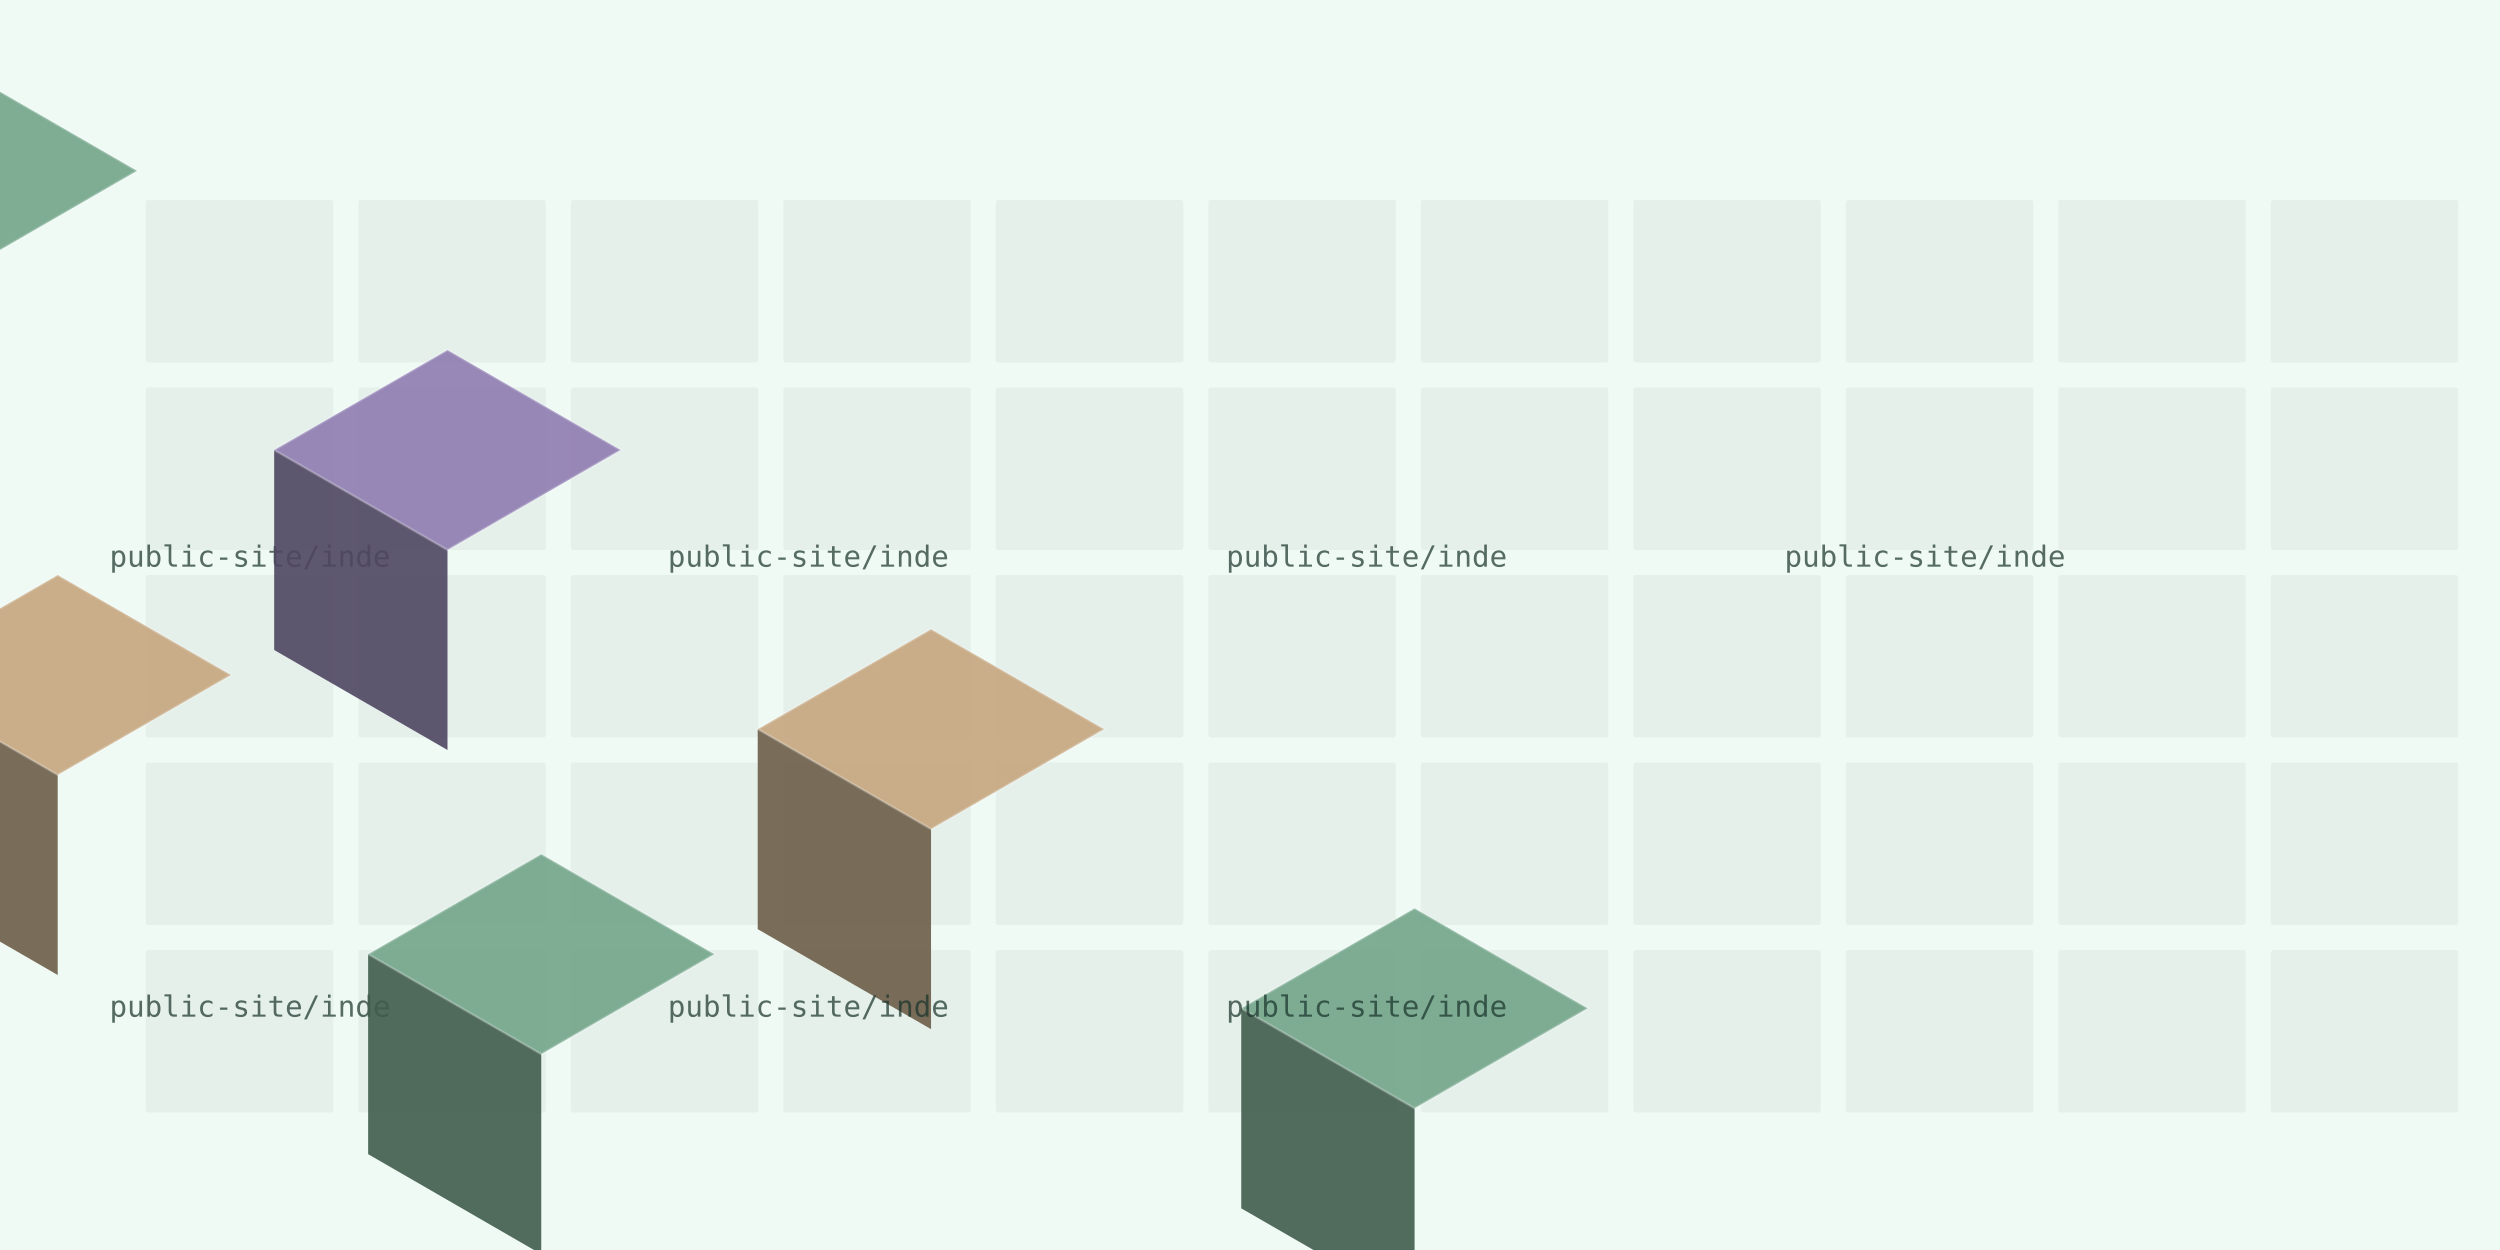
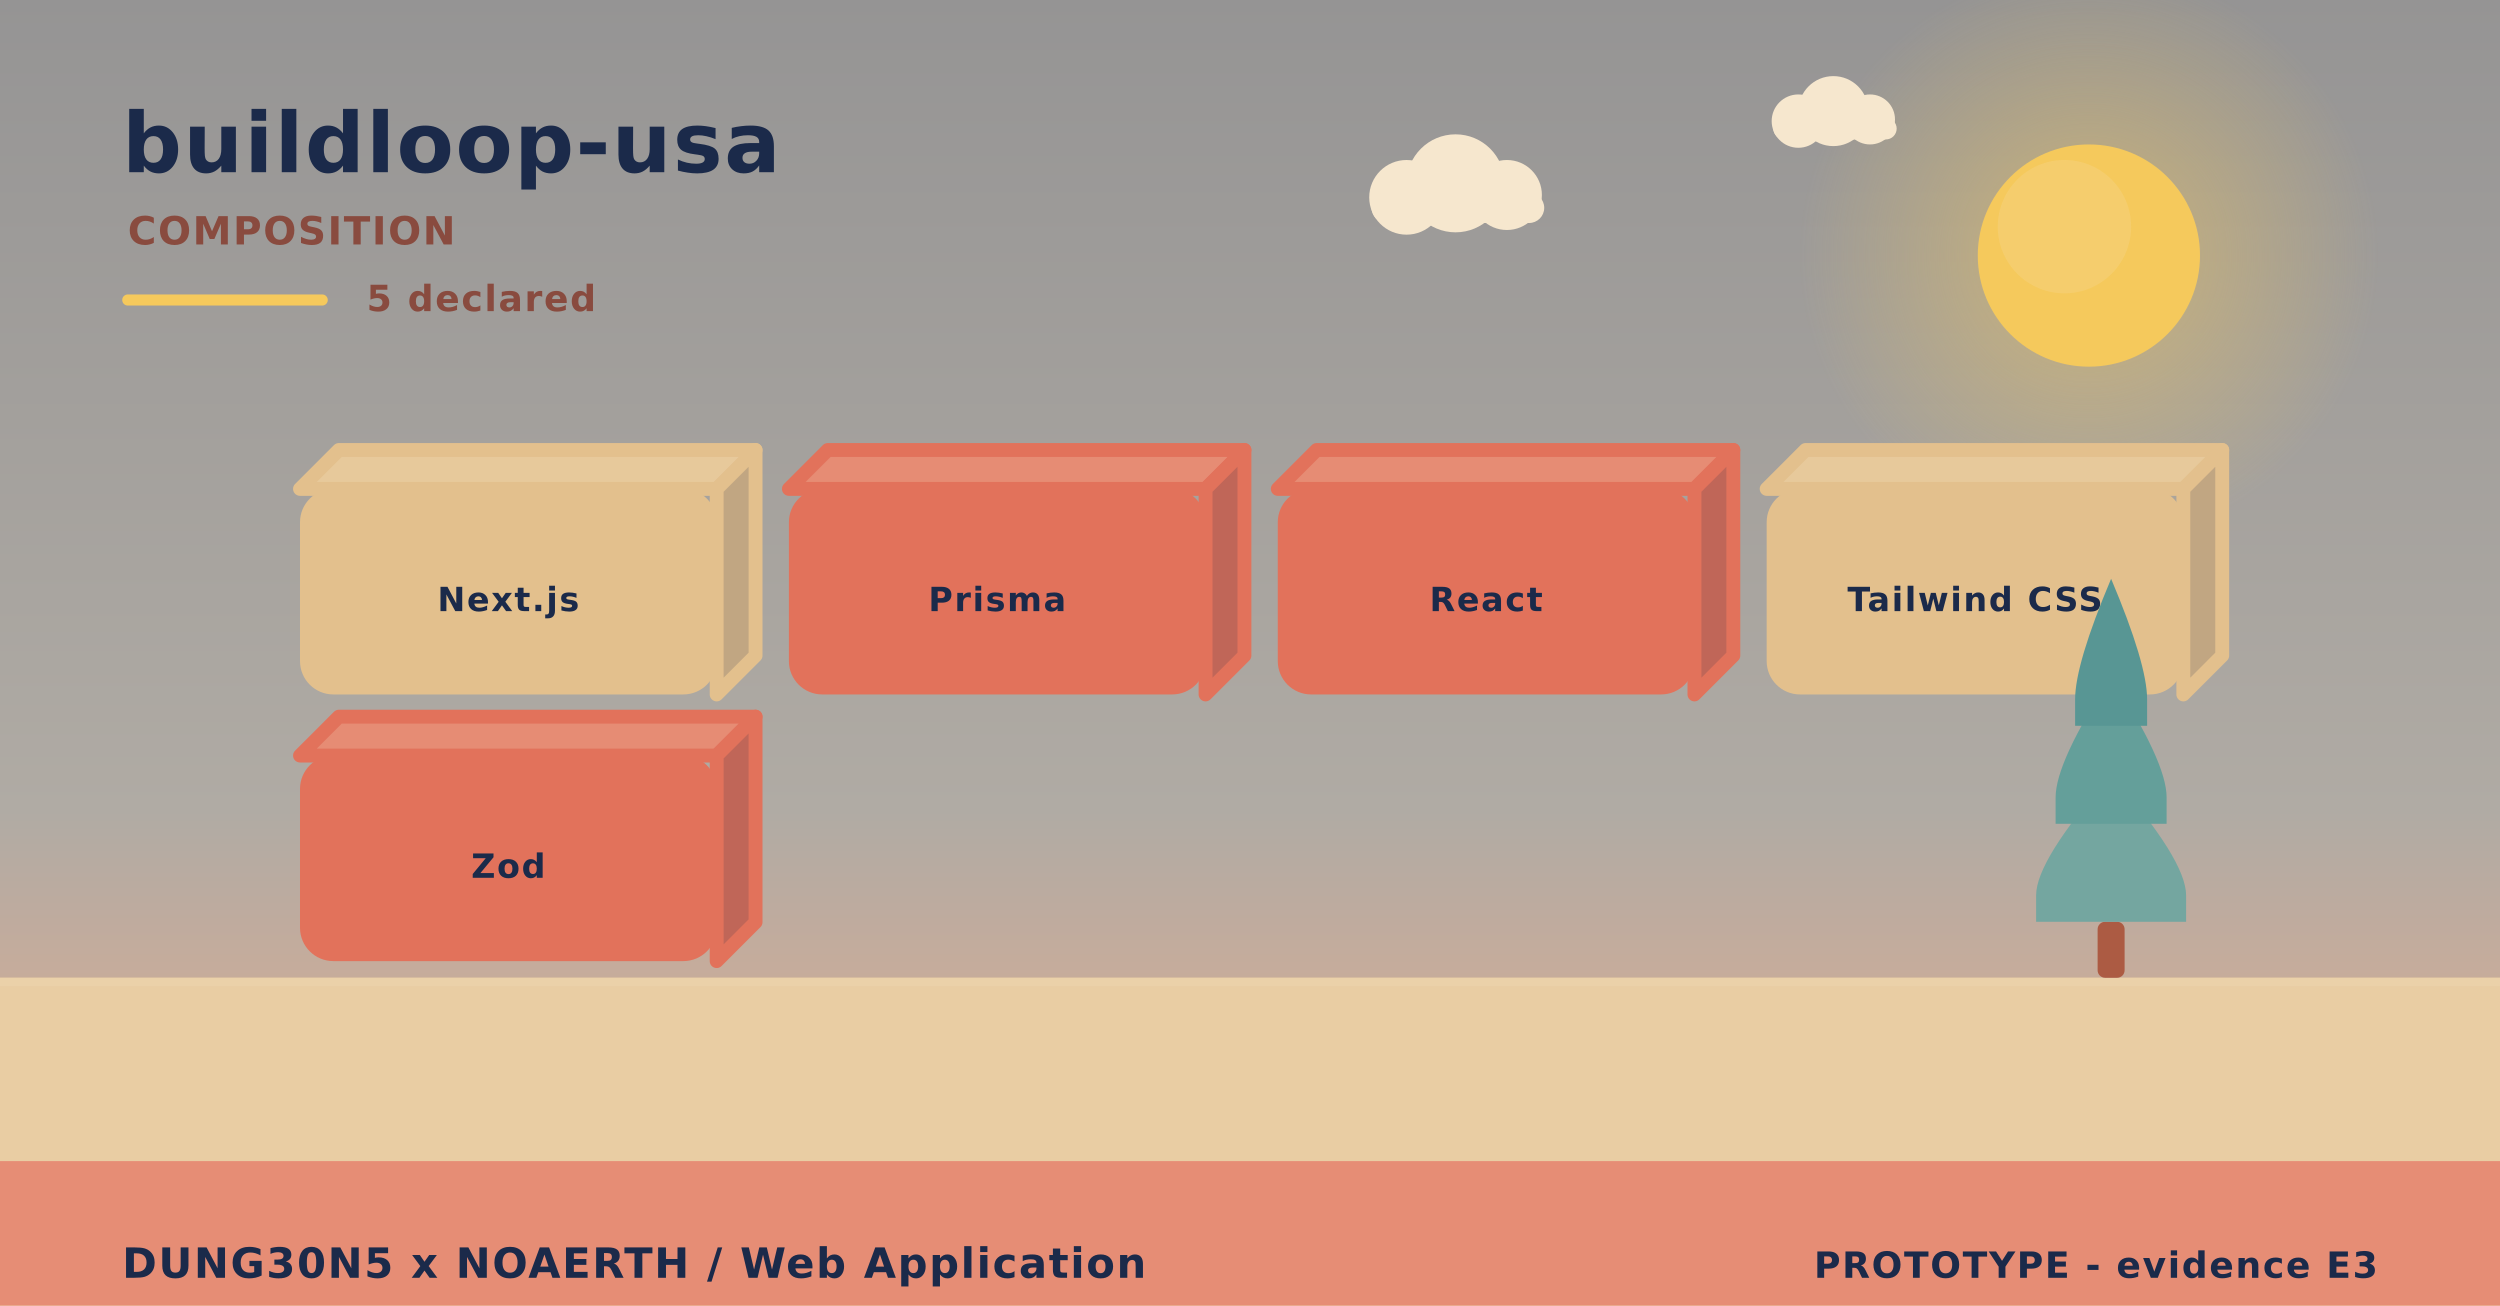
- <svg xmlns="http://www.w3.org/2000/svg" viewBox="0 0 1200 600" width="1200" height="600" role="img" aria-label="buildloop-usa component map">
-   <rect width="1200" height="600" fill="#effaf5" />
-   <defs>
-     <linearGradient id="gc" x1="0" y1="0" x2="1" y2="1">
-       <stop offset="0%" stop-color="#74a68b" />
-       <stop offset="100%" stop-color="#907eb3" />
-     </linearGradient>
-   </defs>
-   <rect x="70.00" y="96.00" width="90.00" height="78.00" rx="1.20" fill="#1a342b" opacity="0.05" />
-   <rect x="172.00" y="96.00" width="90.00" height="78.00" rx="1.20" fill="#1a342b" opacity="0.05" />
-   <rect x="274.00" y="96.00" width="90.00" height="78.00" rx="1.20" fill="#1a342b" opacity="0.05" />
-   <rect x="376.00" y="96.00" width="90.00" height="78.00" rx="1.20" fill="#1a342b" opacity="0.05" />
-   <rect x="478.00" y="96.00" width="90.00" height="78.00" rx="1.20" fill="#1a342b" opacity="0.05" />
-   <rect x="580.00" y="96.00" width="90.00" height="78.00" rx="1.20" fill="#1a342b" opacity="0.05" />
-   <rect x="682.00" y="96.00" width="90.00" height="78.00" rx="1.20" fill="#1a342b" opacity="0.05" />
-   <rect x="784.00" y="96.00" width="90.00" height="78.00" rx="1.20" fill="#1a342b" opacity="0.05" />
-   <rect x="886.00" y="96.00" width="90.00" height="78.00" rx="1.20" fill="#1a342b" opacity="0.05" />
-   <rect x="988.00" y="96.00" width="90.00" height="78.00" rx="1.20" fill="#1a342b" opacity="0.05" />
-   <rect x="1090.00" y="96.00" width="90.00" height="78.00" rx="1.20" fill="#1a342b" opacity="0.05" />
-   <rect x="70.00" y="186.00" width="90.00" height="78.00" rx="1.20" fill="#1a342b" opacity="0.05" />
-   <rect x="172.00" y="186.00" width="90.00" height="78.00" rx="1.20" fill="#1a342b" opacity="0.05" />
-   <rect x="274.00" y="186.00" width="90.00" height="78.00" rx="1.20" fill="#1a342b" opacity="0.05" />
-   <rect x="376.00" y="186.00" width="90.00" height="78.00" rx="1.20" fill="#1a342b" opacity="0.05" />
-   <rect x="478.00" y="186.00" width="90.00" height="78.00" rx="1.20" fill="#1a342b" opacity="0.05" />
-   <rect x="580.00" y="186.00" width="90.00" height="78.00" rx="1.20" fill="#1a342b" opacity="0.05" />
-   <rect x="682.00" y="186.00" width="90.00" height="78.00" rx="1.20" fill="#1a342b" opacity="0.05" />
-   <rect x="784.00" y="186.00" width="90.00" height="78.00" rx="1.20" fill="#1a342b" opacity="0.05" />
-   <rect x="886.00" y="186.00" width="90.00" height="78.00" rx="1.20" fill="#1a342b" opacity="0.05" />
-   <rect x="988.00" y="186.00" width="90.00" height="78.00" rx="1.20" fill="#1a342b" opacity="0.05" />
-   <rect x="1090.00" y="186.00" width="90.00" height="78.00" rx="1.20" fill="#1a342b" opacity="0.05" />
-   <rect x="70.00" y="276.00" width="90.00" height="78.00" rx="1.20" fill="#1a342b" opacity="0.05" />
-   <rect x="172.00" y="276.00" width="90.00" height="78.00" rx="1.20" fill="#1a342b" opacity="0.05" />
-   <rect x="274.00" y="276.00" width="90.00" height="78.00" rx="1.20" fill="#1a342b" opacity="0.05" />
-   <rect x="376.00" y="276.00" width="90.00" height="78.00" rx="1.20" fill="#1a342b" opacity="0.05" />
-   <rect x="478.00" y="276.00" width="90.00" height="78.00" rx="1.20" fill="#1a342b" opacity="0.05" />
-   <rect x="580.00" y="276.00" width="90.00" height="78.00" rx="1.20" fill="#1a342b" opacity="0.05" />
-   <rect x="682.00" y="276.00" width="90.00" height="78.00" rx="1.20" fill="#1a342b" opacity="0.05" />
-   <rect x="784.00" y="276.00" width="90.00" height="78.00" rx="1.20" fill="#1a342b" opacity="0.05" />
-   <rect x="886.00" y="276.00" width="90.00" height="78.00" rx="1.20" fill="#1a342b" opacity="0.05" />
-   <rect x="988.00" y="276.00" width="90.00" height="78.00" rx="1.20" fill="#1a342b" opacity="0.05" />
-   <rect x="1090.00" y="276.00" width="90.00" height="78.00" rx="1.20" fill="#1a342b" opacity="0.05" />
-   <rect x="70.00" y="366.00" width="90.00" height="78.00" rx="1.20" fill="#1a342b" opacity="0.05" />
-   <rect x="172.00" y="366.00" width="90.00" height="78.00" rx="1.20" fill="#1a342b" opacity="0.05" />
-   <rect x="274.00" y="366.00" width="90.00" height="78.00" rx="1.20" fill="#1a342b" opacity="0.05" />
-   <rect x="376.00" y="366.00" width="90.00" height="78.00" rx="1.20" fill="#1a342b" opacity="0.05" />
-   <rect x="478.00" y="366.00" width="90.00" height="78.00" rx="1.20" fill="#1a342b" opacity="0.05" />
-   <rect x="580.00" y="366.00" width="90.00" height="78.00" rx="1.20" fill="#1a342b" opacity="0.05" />
-   <rect x="682.00" y="366.00" width="90.00" height="78.00" rx="1.20" fill="#1a342b" opacity="0.05" />
-   <rect x="784.00" y="366.00" width="90.00" height="78.00" rx="1.20" fill="#1a342b" opacity="0.05" />
-   <rect x="886.00" y="366.00" width="90.00" height="78.00" rx="1.20" fill="#1a342b" opacity="0.05" />
-   <rect x="988.00" y="366.00" width="90.00" height="78.00" rx="1.20" fill="#1a342b" opacity="0.05" />
-   <rect x="1090.00" y="366.00" width="90.00" height="78.00" rx="1.20" fill="#1a342b" opacity="0.05" />
-   <rect x="70.00" y="456.00" width="90.00" height="78.00" rx="1.20" fill="#1a342b" opacity="0.05" />
-   <rect x="172.00" y="456.00" width="90.00" height="78.00" rx="1.20" fill="#1a342b" opacity="0.05" />
-   <rect x="274.00" y="456.00" width="90.00" height="78.00" rx="1.20" fill="#1a342b" opacity="0.05" />
-   <rect x="376.00" y="456.00" width="90.00" height="78.00" rx="1.20" fill="#1a342b" opacity="0.05" />
-   <rect x="478.00" y="456.00" width="90.00" height="78.00" rx="1.20" fill="#1a342b" opacity="0.05" />
-   <rect x="580.00" y="456.00" width="90.00" height="78.00" rx="1.20" fill="#1a342b" opacity="0.05" />
-   <rect x="682.00" y="456.00" width="90.00" height="78.00" rx="1.20" fill="#1a342b" opacity="0.05" />
-   <rect x="784.00" y="456.00" width="90.00" height="78.00" rx="1.20" fill="#1a342b" opacity="0.05" />
-   <rect x="886.00" y="456.00" width="90.00" height="78.00" rx="1.20" fill="#1a342b" opacity="0.05" />
-   <rect x="988.00" y="456.00" width="90.00" height="78.00" rx="1.20" fill="#1a342b" opacity="0.05" />
-   <rect x="1090.00" y="456.00" width="90.00" height="78.00" rx="1.20" fill="#1a342b" opacity="0.05" />
-   <g transform="rotate(0 120 140)">
-     <polygon points="-17.3,34.0 65.8,82.0 -17.3,130.0 -100.5,82.0" fill="#74a68b" opacity="0.92" />
-     <polygon points="-100.5,82.0 -17.3,130.0 -17.3,226.0 -100.5,178.0" fill="#405b4c" opacity="0.9" />
-     <polygon points="-17.3,34.0 65.8,82.0 -17.3,130.0 -100.5,82.0" fill="none" stroke="rgba(255,255,255,0.220)" stroke-width="1.2" />
-     <animateTransform attributeName="transform" type="rotate" values="-32.0 0.00 0.00 0.0 0.00 0.00" dur="6.95s" begin="0.0s" repeatCount="indefinite" />
+ <svg xmlns="http://www.w3.org/2000/svg" width="900" height="470" viewBox="0 0 900 470" role="img" aria-label="buildloop-usa - how it is composed">
+   <linearGradient id="skyc" x1="0" y1="0" x2="0" y2="1">
+     <stop offset="0" stop-color="#959494" />
+     <stop offset="0.62" stop-color="#b0aba4" />
+     <stop offset="1" stop-color="#f3ad8a" />
+   </linearGradient>
+   <rect width="900" height="470" fill="url(#skyc)" />
+   <radialGradient id="sunc">
+     <stop offset="0.35" stop-color="#f5c95c" stop-opacity="0.34" />
+     <stop offset="1" stop-color="#f5c95c" stop-opacity="0" />
+   </radialGradient>
+   <circle cx="752" cy="92" r="104" fill="url(#sunc)" />
+   <circle cx="752" cy="92" r="40" fill="#f5c95c" />
+   <circle cx="743.2" cy="81.6" r="24" fill="#f5d27e" opacity="0.5" />
+   <g>
+     <circle cx="524" cy="66" r="17.64" fill="#f6e7ce" />
+     <circle cx="506.36" cy="71.04" r="13.44" fill="#f6e7ce" />
+     <circle cx="542.48" cy="70.2" r="12.6" fill="#f6e7ce" />
+     <rect x="493.76" y="69.36" width="62.16" height="10.92" rx="5.46" fill="#f6e7ce" />
+     <animateTransform attributeName="transform" type="translate" values="0 0;24 0;0 0" dur="36s" begin="0s" repeatCount="indefinite" />
  </g>
-   <text x="120" y="272" font-family="ui-monospace,Menlo,monospace" font-size="14" fill="rgba(26,52,43,0.720)" text-anchor="middle">public-site/inde</text>
-   <g transform="rotate(0 388 140)">
-     <polygon points="214.8,168.0 297.9,216.0 214.8,264.0 131.6,216.0" fill="#907eb3" opacity="0.92" />
-     <polygon points="131.6,216.0 214.8,264.0 214.8,360.0 131.6,312.0" fill="#4f4562" opacity="0.9" />
-     <polygon points="214.8,168.0 297.9,216.0 214.8,264.0 131.6,216.0" fill="none" stroke="rgba(255,255,255,0.220)" stroke-width="1.2" />
-     <animateTransform attributeName="transform" type="rotate" values="-32.0 0.00 0.00 0.0 0.00 0.00" dur="6.95s" begin="0.4s" repeatCount="indefinite" />
+   <g>
+     <circle cx="660" cy="40" r="12.6" fill="#f6e7ce" />
+     <circle cx="647.4" cy="43.6" r="9.6" fill="#f6e7ce" />
+     <circle cx="673.2" cy="43" r="9" fill="#f6e7ce" />
+     <rect x="638.4" y="42.4" width="44.4" height="7.8" rx="3.9" fill="#f6e7ce" />
+     <animateTransform attributeName="transform" type="translate" values="0 0;-18 0;0 0" dur="46s" begin="3s" repeatCount="indefinite" />
  </g>
-   <text x="388" y="272" font-family="ui-monospace,Menlo,monospace" font-size="14" fill="rgba(26,52,43,0.720)" text-anchor="middle">public-site/inde</text>
-   <g transform="rotate(0 656 140)">
-     <polygon points="446.9,302.0 530.0,350.0 446.9,398.0 363.7,350.0" fill="#c7a781" opacity="0.92" />
-     <polygon points="363.7,350.0 446.9,398.0 446.9,494.0 363.7,446.0" fill="#6d5c47" opacity="0.9" />
-     <polygon points="446.9,302.0 530.0,350.0 446.9,398.0 363.7,350.0" fill="none" stroke="rgba(255,255,255,0.220)" stroke-width="1.2" />
-     <animateTransform attributeName="transform" type="rotate" values="-32.0 0.00 0.00 0.0 0.00 0.00" dur="6.95s" begin="0.8s" repeatCount="indefinite" />
+   <rect x="0" y="352" width="900" height="118" fill="#e9cda3" />
+   <rect x="0" y="352" width="900" height="3" fill="#ebd1a9" />
+   <text x="44" y="62" font-family="Verdana,DejaVu Sans,sans-serif" font-size="30" font-weight="700" letter-spacing="0.6" fill="#1b2a4a" text-anchor="start">buildloop-usa</text>
+   <text x="46" y="88" font-family="Verdana,DejaVu Sans,sans-serif" font-size="14" font-weight="700" letter-spacing="0.6" fill="#894b3f" text-anchor="start">COMPOSITION</text>
+   <rect x="44" y="106" width="74" height="4" rx="2" fill="#f5c95c" />
+   <text x="132" y="112" font-family="Verdana,DejaVu Sans,sans-serif" font-size="13" font-weight="700" letter-spacing="0.6" fill="#894b3f" text-anchor="start">5 declared</text>
+   <g>
+     <path d="M108,176 L258,176 L272,162 L122,162 Z" fill="#e7c99b" stroke="#e3c08d" stroke-width="5" stroke-linejoin="round" />
+     <path d="M258,176 L272,162 L272,236 L258,250 Z" fill="#c1a682" stroke="#e3c08d" stroke-width="5" stroke-linejoin="round" />
+     <rect x="108" y="176" width="150" height="74" rx="12" fill="#e3c08d" />
+     <animateTransform attributeName="transform" type="translate" values="0 10;0 0" dur="0.75s" begin="0s" fill="freeze" />
  </g>
-   <text x="656" y="272" font-family="ui-monospace,Menlo,monospace" font-size="14" fill="rgba(26,52,43,0.720)" text-anchor="middle">public-site/inde</text>
-   <g transform="rotate(0 924 140)">
-     <polygon points="679.0,436.0 762.1,484.0 679.0,532.0 595.8,484.0" fill="#74a68b" opacity="0.92" />
-     <polygon points="595.8,484.0 679.0,532.0 679.0,628.0 595.8,580.0" fill="#405b4c" opacity="0.9" />
-     <polygon points="679.0,436.0 762.1,484.0 679.0,532.0 595.8,484.0" fill="none" stroke="rgba(255,255,255,0.220)" stroke-width="1.2" />
-     <animateTransform attributeName="transform" type="rotate" values="-32.0 0.00 0.00 0.0 0.00 0.00" dur="6.95s" begin="1.2s" repeatCount="indefinite" />
+   <text x="183" y="220" font-family="Verdana,DejaVu Sans,sans-serif" font-size="12" font-weight="700" letter-spacing="0.6" fill="#1b2a4a" text-anchor="middle">Next.js</text>
+   <g>
+     <path d="M284,176 L434,176 L448,162 L298,162 Z" fill="#e68c74" stroke="#e2725b" stroke-width="5" stroke-linejoin="round" />
+     <path d="M434,176 L448,162 L448,236 L434,250 Z" fill="#c06658" stroke="#e2725b" stroke-width="5" stroke-linejoin="round" />
+     <rect x="284" y="176" width="150" height="74" rx="12" fill="#e2725b" />
+     <animateTransform attributeName="transform" type="translate" values="0 10;0 0" dur="0.75s" begin="0.16s" fill="freeze" />
  </g>
-   <text x="924" y="272" font-family="ui-monospace,Menlo,monospace" font-size="14" fill="rgba(26,52,43,0.720)" text-anchor="middle">public-site/inde</text>
-   <g transform="rotate(0 120 356)">
-     <polygon points="-204.4,142.0 -121.2,190.0 -204.4,238.0 -287.5,190.0" fill="#907eb3" opacity="0.92" />
-     <polygon points="-287.5,190.0 -204.4,238.0 -204.4,334.0 -287.5,286.0" fill="#4f4562" opacity="0.9" />
-     <polygon points="-204.4,142.0 -121.2,190.0 -204.4,238.0 -287.5,190.0" fill="none" stroke="rgba(255,255,255,0.220)" stroke-width="1.2" />
-     <animateTransform attributeName="transform" type="rotate" values="-32.0 0.00 0.00 0.0 0.00 0.00" dur="6.95s" begin="1.6s" repeatCount="indefinite" />
+   <text x="359" y="220" font-family="Verdana,DejaVu Sans,sans-serif" font-size="12" font-weight="700" letter-spacing="0.6" fill="#1b2a4a" text-anchor="middle">Prisma</text>
+   <g>
+     <path d="M460,176 L610,176 L624,162 L474,162 Z" fill="#e68c74" stroke="#e2725b" stroke-width="5" stroke-linejoin="round" />
+     <path d="M610,176 L624,162 L624,236 L610,250 Z" fill="#c06658" stroke="#e2725b" stroke-width="5" stroke-linejoin="round" />
+     <rect x="460" y="176" width="150" height="74" rx="12" fill="#e2725b" />
+     <animateTransform attributeName="transform" type="translate" values="0 10;0 0" dur="0.75s" begin="0.32s" fill="freeze" />
  </g>
-   <text x="120" y="488" font-family="ui-monospace,Menlo,monospace" font-size="14" fill="rgba(26,52,43,0.720)" text-anchor="middle">public-site/inde</text>
-   <g transform="rotate(0 388 356)">
-     <polygon points="27.7,276.0 110.9,324.0 27.7,372.0 -55.4,324.0" fill="#c7a781" opacity="0.92" />
-     <polygon points="-55.4,324.0 27.7,372.0 27.7,468.0 -55.4,420.0" fill="#6d5c47" opacity="0.9" />
-     <polygon points="27.7,276.0 110.9,324.0 27.7,372.0 -55.4,324.0" fill="none" stroke="rgba(255,255,255,0.220)" stroke-width="1.2" />
-     <animateTransform attributeName="transform" type="rotate" values="-32.0 0.00 0.00 0.0 0.00 0.00" dur="6.95s" begin="2.0s" repeatCount="indefinite" />
+   <text x="535" y="220" font-family="Verdana,DejaVu Sans,sans-serif" font-size="12" font-weight="700" letter-spacing="0.6" fill="#1b2a4a" text-anchor="middle">React</text>
+   <g>
+     <path d="M636,176 L786,176 L800,162 L650,162 Z" fill="#e7c99b" stroke="#e3c08d" stroke-width="5" stroke-linejoin="round" />
+     <path d="M786,176 L800,162 L800,236 L786,250 Z" fill="#c1a682" stroke="#e3c08d" stroke-width="5" stroke-linejoin="round" />
+     <rect x="636" y="176" width="150" height="74" rx="12" fill="#e3c08d" />
+     <animateTransform attributeName="transform" type="translate" values="0 10;0 0" dur="0.75s" begin="0.48s" fill="freeze" />
  </g>
-   <text x="388" y="488" font-family="ui-monospace,Menlo,monospace" font-size="14" fill="rgba(26,52,43,0.720)" text-anchor="middle">public-site/inde</text>
-   <g transform="rotate(0 656 356)">
-     <polygon points="259.8,410.0 342.9,458.0 259.8,506.0 176.7,458.0" fill="#74a68b" opacity="0.92" />
-     <polygon points="176.7,458.0 259.8,506.0 259.8,602.0 176.7,554.0" fill="#405b4c" opacity="0.9" />
-     <polygon points="259.8,410.0 342.9,458.0 259.8,506.0 176.7,458.0" fill="none" stroke="rgba(255,255,255,0.220)" stroke-width="1.2" />
-     <animateTransform attributeName="transform" type="rotate" values="-32.0 0.00 0.00 0.0 0.00 0.00" dur="6.95s" begin="2.4s" repeatCount="indefinite" />
+   <text x="711" y="220" font-family="Verdana,DejaVu Sans,sans-serif" font-size="12" font-weight="700" letter-spacing="0.6" fill="#1b2a4a" text-anchor="middle">Tailwind CSS</text>
+   <g>
+     <path d="M108,272 L258,272 L272,258 L122,258 Z" fill="#e68c74" stroke="#e2725b" stroke-width="5" stroke-linejoin="round" />
+     <path d="M258,272 L272,258 L272,332 L258,346 Z" fill="#c06658" stroke="#e2725b" stroke-width="5" stroke-linejoin="round" />
+     <rect x="108" y="272" width="150" height="74" rx="12" fill="#e2725b" />
+     <animateTransform attributeName="transform" type="translate" values="0 10;0 0" dur="0.75s" begin="0.64s" fill="freeze" />
  </g>
-   <text x="656" y="488" font-family="ui-monospace,Menlo,monospace" font-size="14" fill="rgba(26,52,43,0.720)" text-anchor="middle">public-site/inde</text>
+   <text x="183" y="316" font-family="Verdana,DejaVu Sans,sans-serif" font-size="12" font-weight="700" letter-spacing="0.6" fill="#1b2a4a" text-anchor="middle">Zod</text>
+   <rect x="755.14" y="331.84" width="9.72" height="20.16" rx="2.7" fill="#ac5b43" />
+   <path d="M760,278.92 Q733,309.61 733,322.31 Q733,331.84 733,331.84 L787,331.84 Q787,331.84 787,322.31 Q787,309.61 760,278.92 Z" fill="#74a6a0" />
+   <path d="M760,243.64 Q740.02,274.33 740.02,287.03 Q740.02,296.56 740.02,296.56 L779.98,296.56 Q779.98,296.56 779.98,287.03 Q779.98,274.33 760,243.64 Z" fill="#649f9a" />
+   <path d="M760,208.36 Q747.04,239.05 747.04,251.75 Q747.04,261.28 747.04,261.28 L772.96,261.28 Q772.96,261.28 772.96,251.75 Q772.96,239.05 760,208.36 Z" fill="#589694" />
+   <rect x="0" y="418" width="900" height="52" rx="0" fill="#e68972" opacity="0.94" />
+   <text x="44" y="460" font-family="Verdana,DejaVu Sans,sans-serif" font-size="15" font-weight="700" letter-spacing="0.6" fill="#1b2a4a" text-anchor="start">DUNG30N5 x NOAERTH  /  Web Application</text>
+   <text x="856" y="460" font-family="Verdana,DejaVu Sans,sans-serif" font-size="13" font-weight="700" letter-spacing="0.6" fill="#1b2a4a" text-anchor="end">PROTOTYPE  -  evidence E3</text>
</svg>
